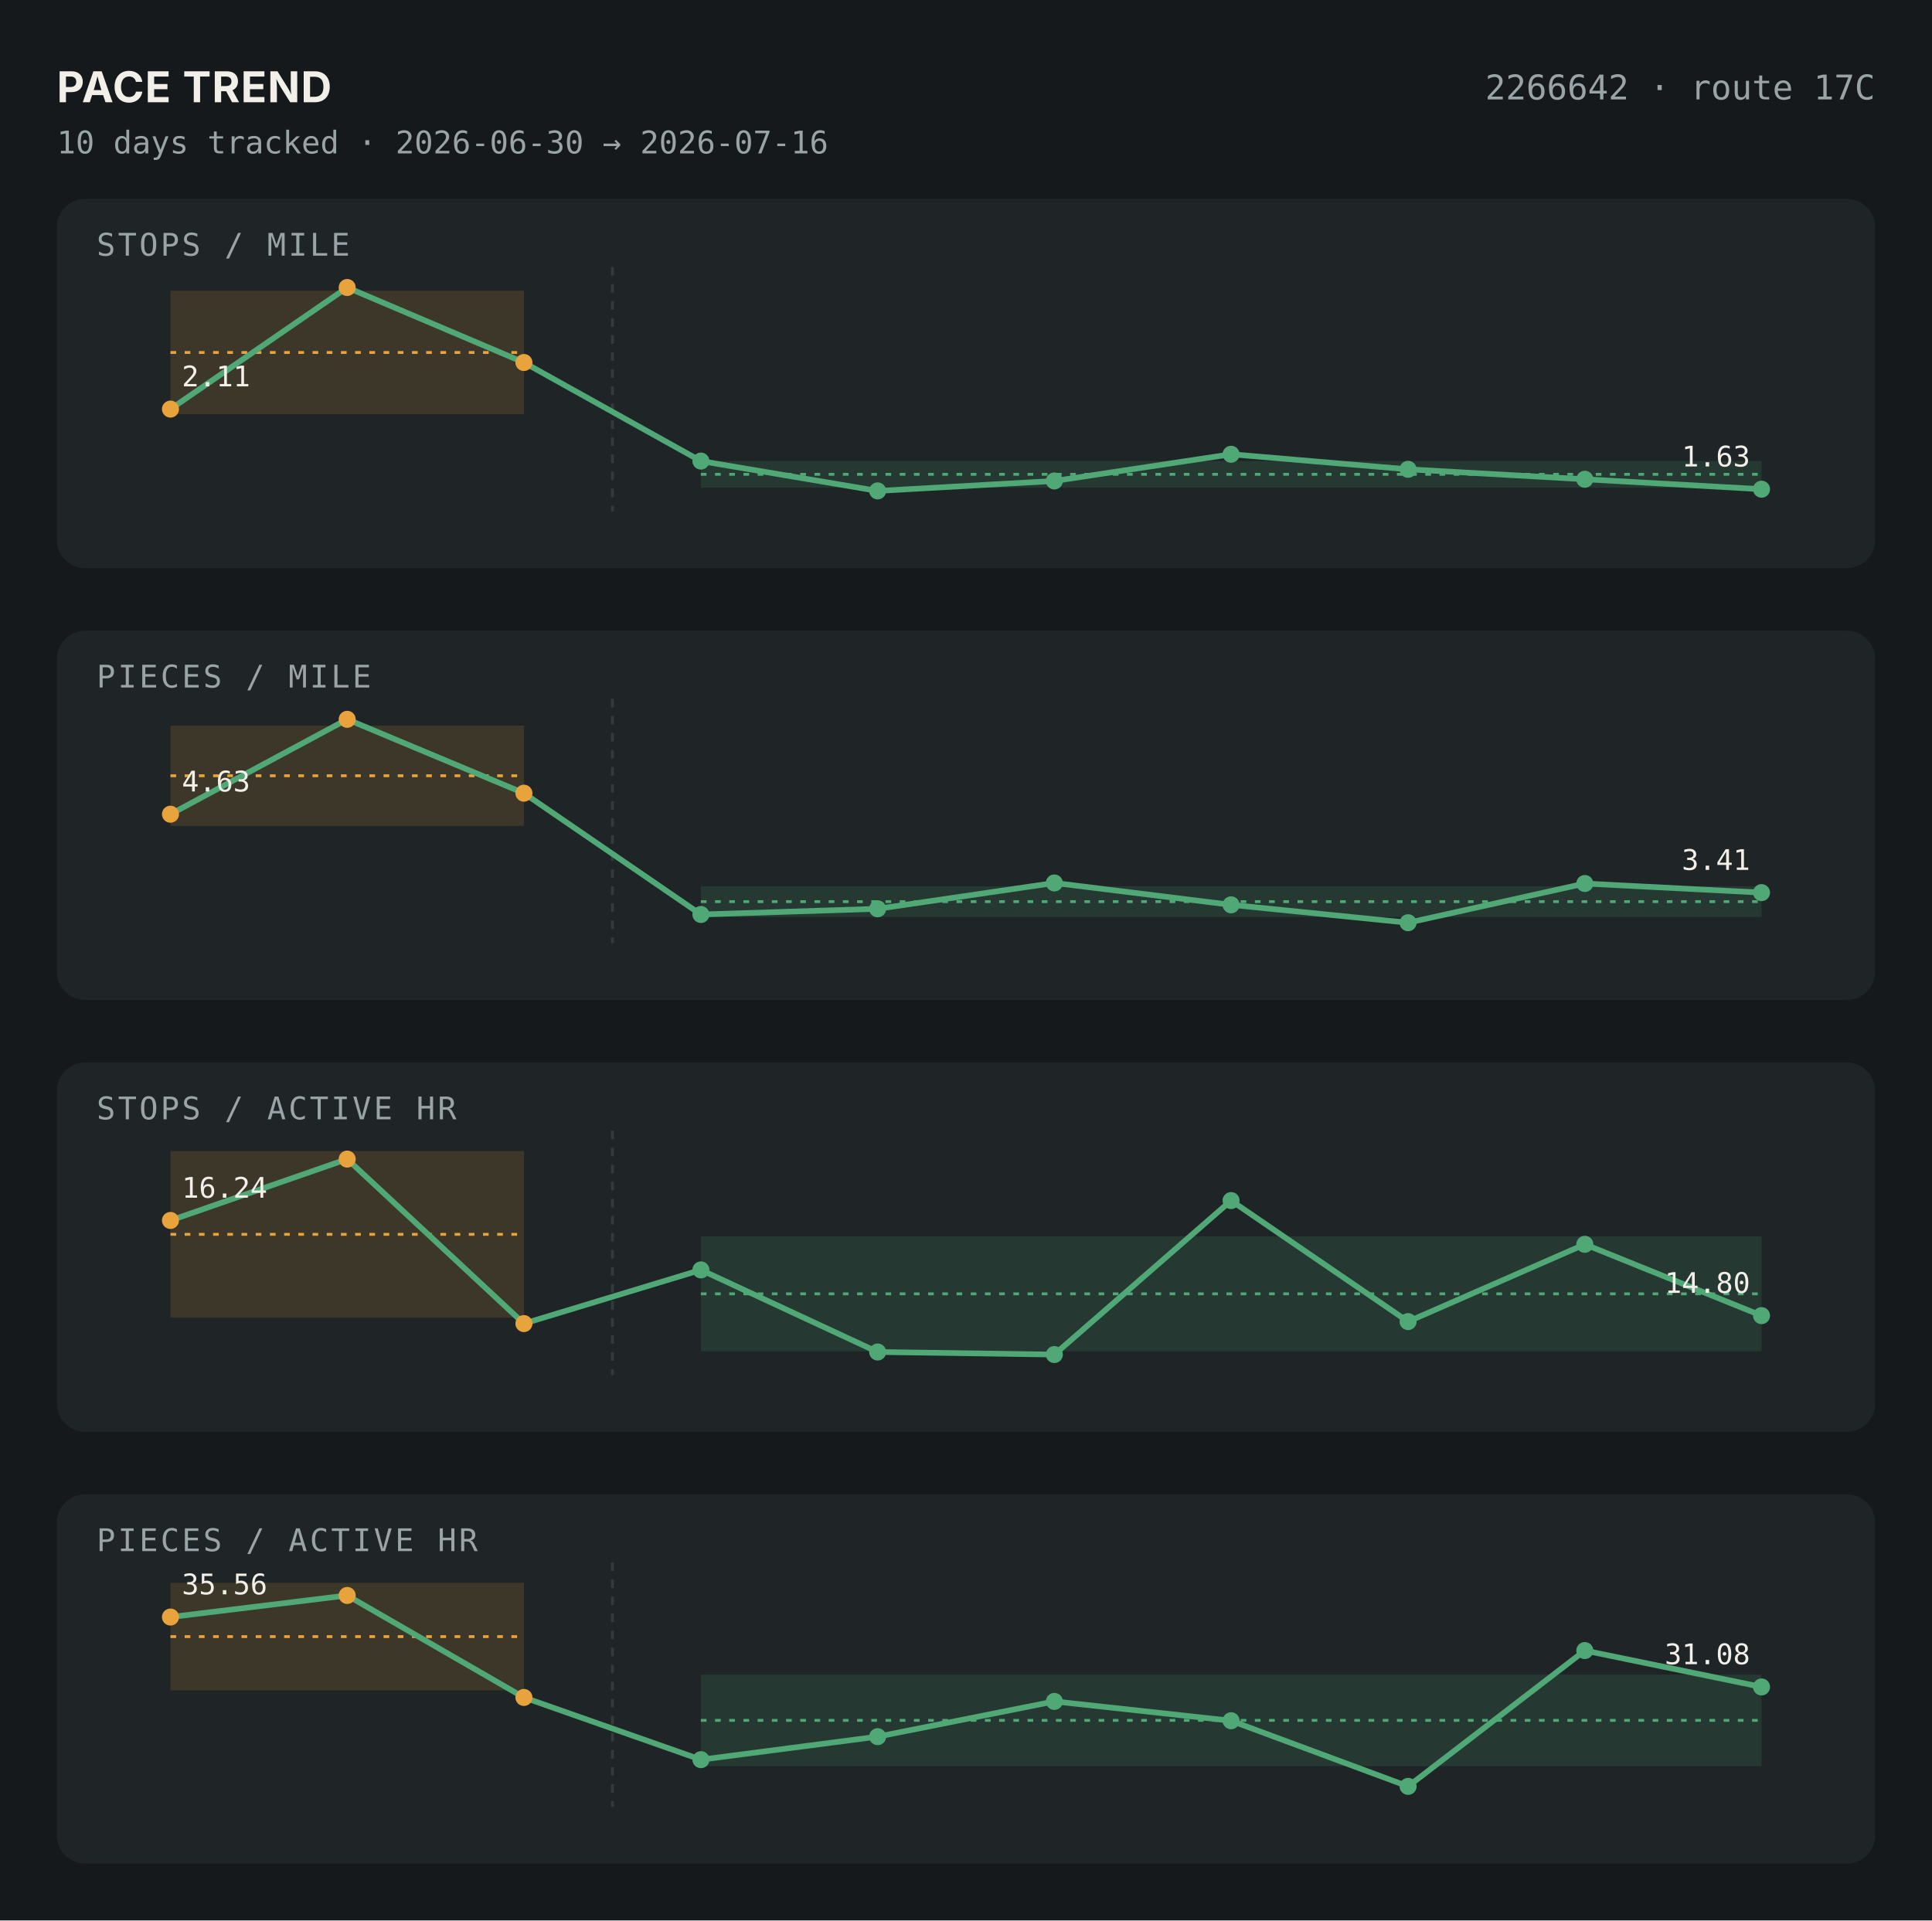
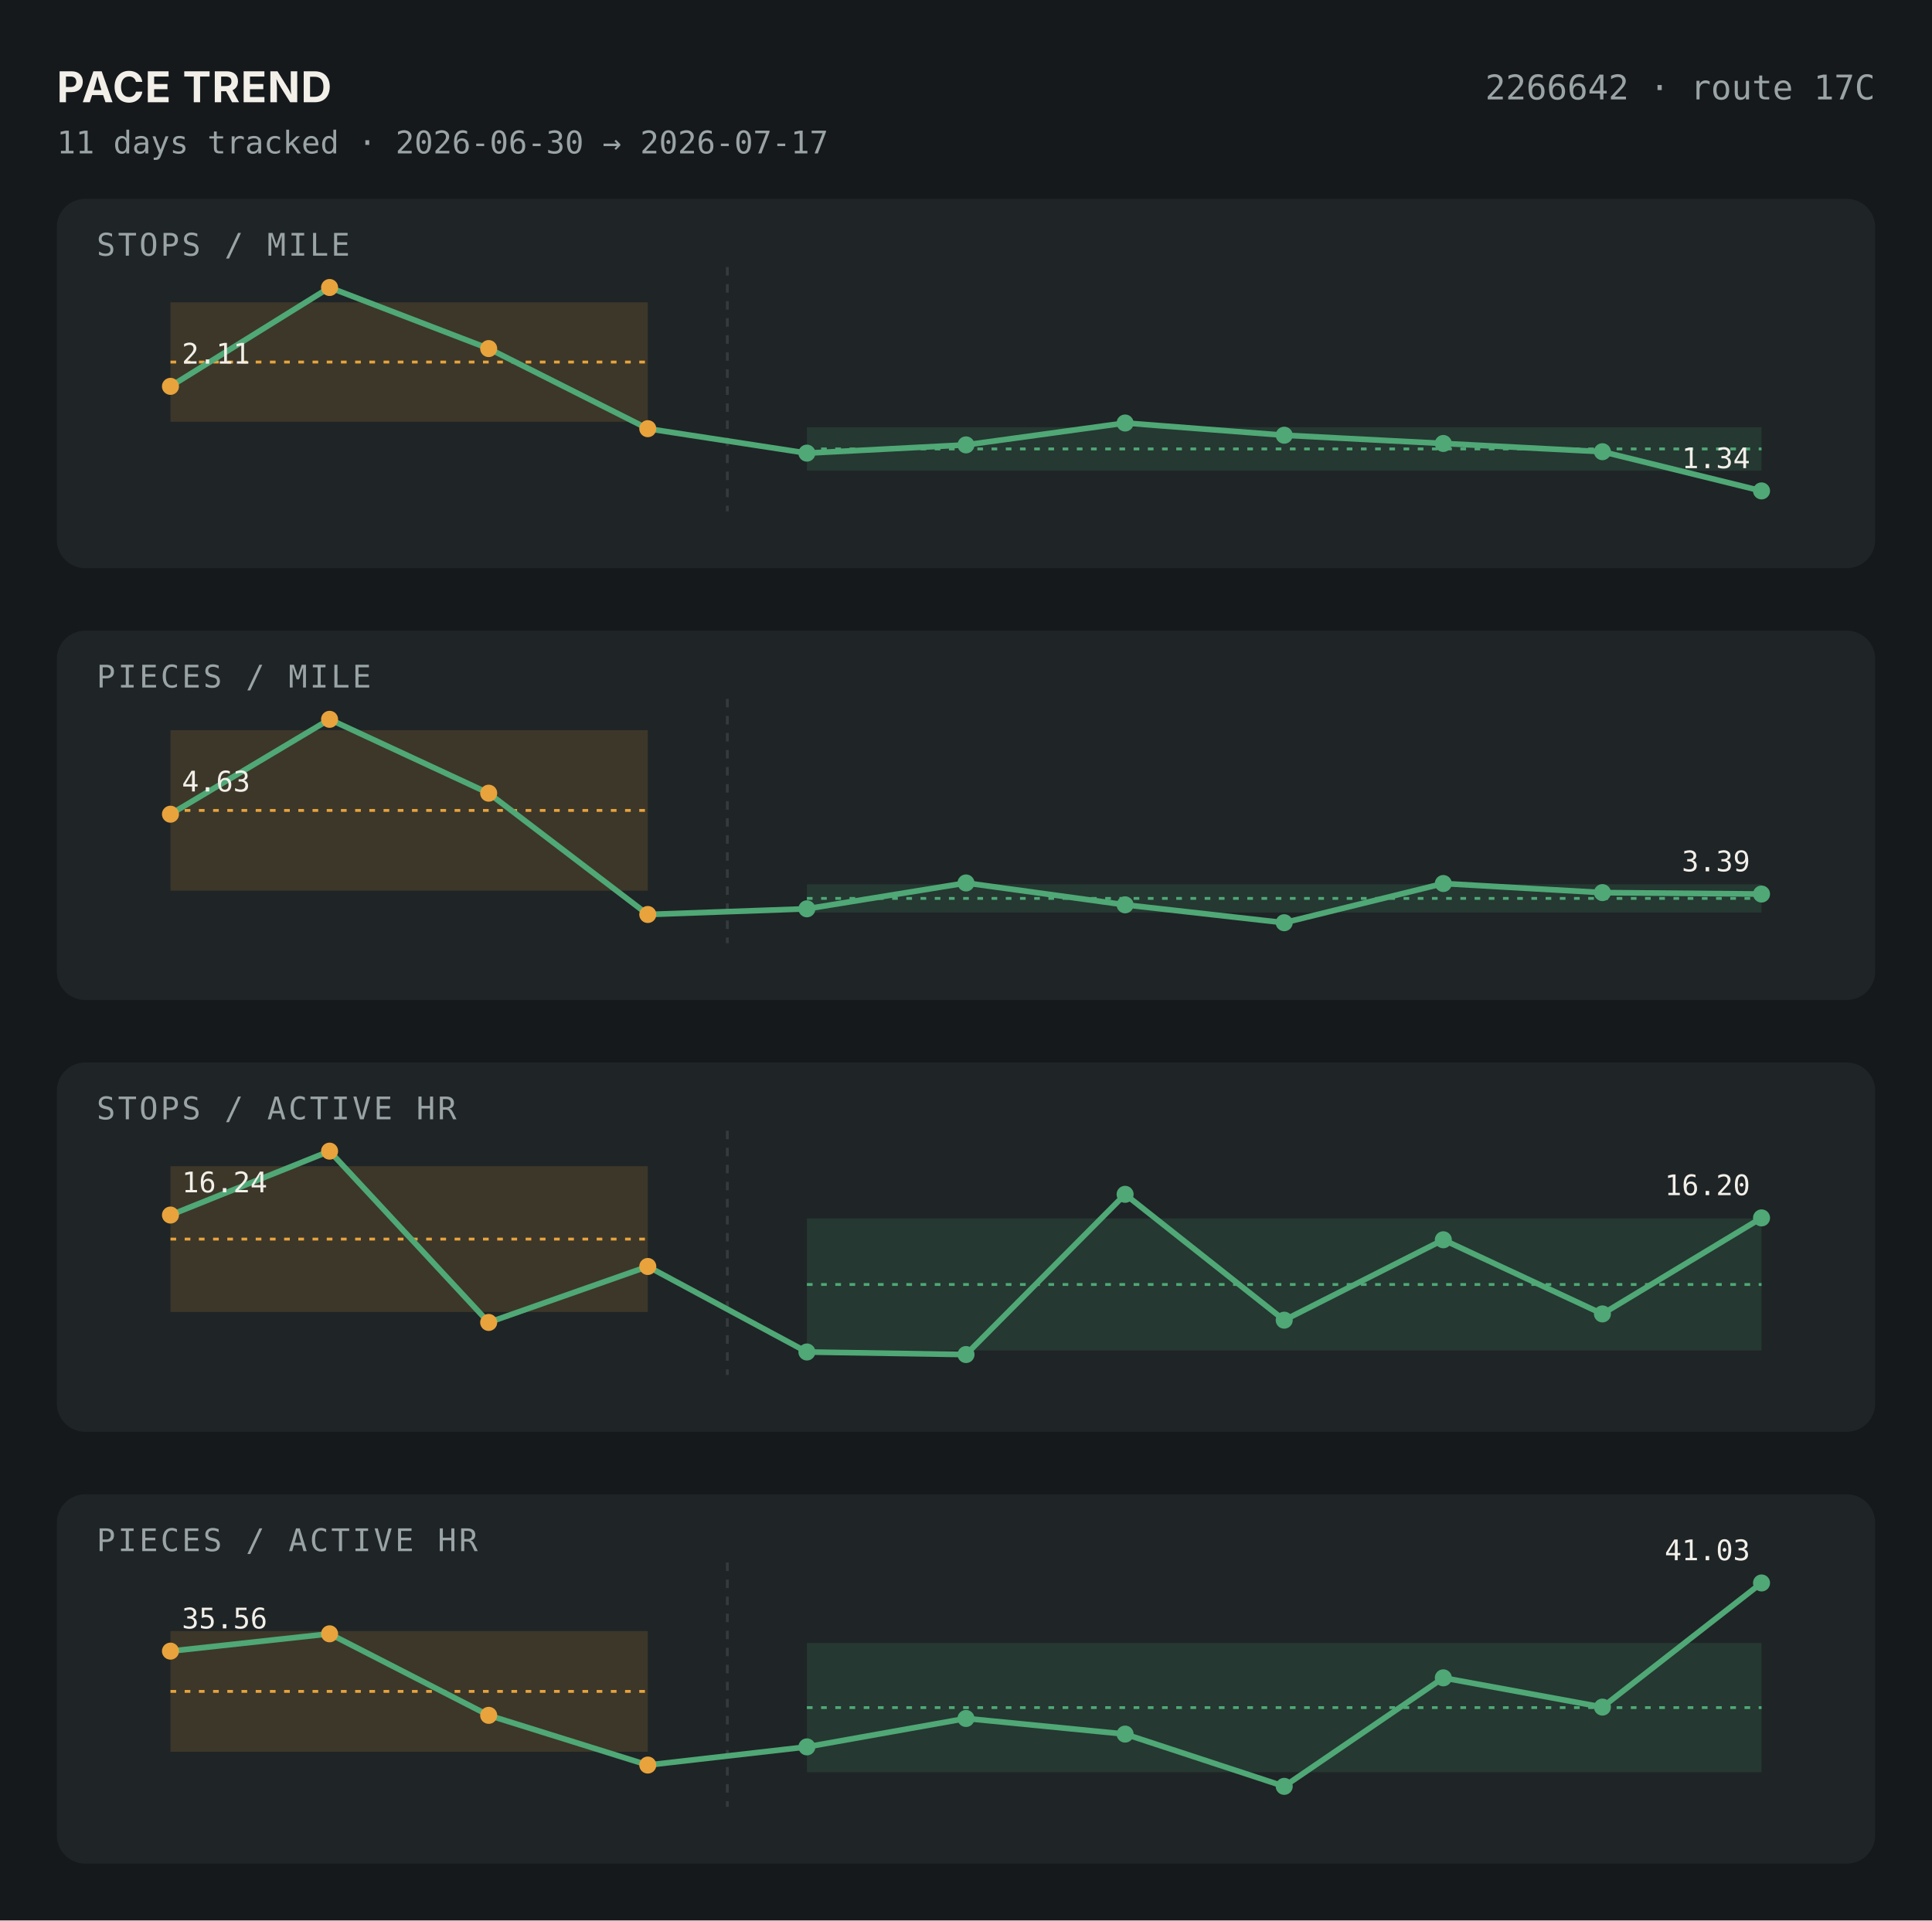
<svg xmlns="http://www.w3.org/2000/svg" viewBox="0 0 680 676" width="680" height="676">
  <rect width="680" height="676" fill="#15191B" />
  <text x="20" y="36" font-family="-apple-system,sans-serif" font-size="15" font-weight="700" letter-spacing="0.02em" fill="#F2EFE9">PACE TREND</text>
  <text x="660" y="35" font-family="'JetBrains Mono','SF Mono',Menlo,Consolas,monospace" font-size="12" fill="#9AA3A5" text-anchor="end">2266642 · route 17C</text>
-   <text x="20" y="54" font-family="'JetBrains Mono','SF Mono',Menlo,Consolas,monospace" font-size="11" fill="#9AA3A5">10 days tracked · 2026-06-30 → 2026-07-16</text>
+   <text x="20" y="54" font-family="'JetBrains Mono','SF Mono',Menlo,Consolas,monospace" font-size="11" fill="#9AA3A5">11 days tracked · 2026-06-30 → 2026-07-17</text>
  <rect x="20" y="70" width="640" height="130" rx="10" fill="#1F2426" />
  <text x="34" y="90" font-family="'JetBrains Mono','SF Mono',Menlo,Consolas,monospace" font-size="11" letter-spacing="0.08em" fill="#9AA3A5">STOPS / MILE</text>
-   <rect x="60" y="102.342" width="124.444" height="43.47" fill="#E8A33D" fill-opacity="0.15" />
-   <line x1="60" y1="124.077" x2="184.444" y2="124.077" stroke="#E8A33D" stroke-dasharray="2,3" />
-   <rect x="246.667" y="162.26" width="373.333" height="9.399" fill="#4FA876" fill-opacity="0.15" />
-   <line x1="246.667" y1="166.959" x2="620" y2="166.959" stroke="#4FA876" stroke-dasharray="2,3" />
-   <line x1="215.556" y1="94" x2="215.556" y2="180" stroke="#343B3D" stroke-dasharray="3,3" />
-   <polyline points="60.0,144.0 122.2,101.2 184.4,127.6 246.7,162.3 308.9,172.8 371.1,169.3 433.3,159.9 495.6,165.2 557.8,168.7 620.0,172.2" fill="none" stroke="#4FA876" stroke-width="2" />
-   <circle cx="60.0" cy="144.0" r="3" fill="#E8A33D" />
-   <circle cx="122.2" cy="101.2" r="3" fill="#E8A33D" />
-   <circle cx="184.4" cy="127.6" r="3" fill="#E8A33D" />
-   <circle cx="246.7" cy="162.3" r="3" fill="#4FA876" />
-   <circle cx="308.9" cy="172.8" r="3" fill="#4FA876" />
-   <circle cx="371.1" cy="169.3" r="3" fill="#4FA876" />
-   <circle cx="433.3" cy="159.9" r="3" fill="#4FA876" />
-   <circle cx="495.6" cy="165.2" r="3" fill="#4FA876" />
-   <circle cx="557.8" cy="168.7" r="3" fill="#4FA876" />
-   <circle cx="620.0" cy="172.2" r="3" fill="#4FA876" />
-   <text x="64.0" y="136.0" font-family="'JetBrains Mono','SF Mono',Menlo,Consolas,monospace" font-size="10" fill="#F2EFE9" text-anchor="start">2.11</text>
-   <text x="616.0" y="164.2" font-family="'JetBrains Mono','SF Mono',Menlo,Consolas,monospace" font-size="10" fill="#F2EFE9" text-anchor="end">1.63</text>
+   <rect x="60" y="106.422" width="168.0" height="42.044" fill="#E8A33D" fill-opacity="0.15" />
+   <line x1="60" y1="127.444" x2="228.0" y2="127.444" stroke="#E8A33D" stroke-dasharray="2,3" />
+   <rect x="284.0" y="150.378" width="336.0" height="15.289" fill="#4FA876" fill-opacity="0.15" />
+   <line x1="284.0" y1="158.022" x2="620" y2="158.022" stroke="#4FA876" stroke-dasharray="2,3" />
+   <line x1="256.0" y1="94" x2="256.0" y2="180" stroke="#343B3D" stroke-dasharray="3,3" />
+   <polyline points="60.0,136.0 116.0,101.2 172.0,122.7 228.0,150.9 284.0,159.5 340.0,156.6 396.0,148.9 452.0,153.2 508.0,156.1 564.0,159.0 620.0,172.8" fill="none" stroke="#4FA876" stroke-width="2" />
+   <circle cx="60.0" cy="136.0" r="3" fill="#E8A33D" />
+   <circle cx="116.0" cy="101.2" r="3" fill="#E8A33D" />
+   <circle cx="172.0" cy="122.7" r="3" fill="#E8A33D" />
+   <circle cx="228.0" cy="150.9" r="3" fill="#E8A33D" />
+   <circle cx="284.0" cy="159.5" r="3" fill="#4FA876" />
+   <circle cx="340.0" cy="156.6" r="3" fill="#4FA876" />
+   <circle cx="396.0" cy="148.9" r="3" fill="#4FA876" />
+   <circle cx="452.0" cy="153.2" r="3" fill="#4FA876" />
+   <circle cx="508.0" cy="156.1" r="3" fill="#4FA876" />
+   <circle cx="564.0" cy="159.0" r="3" fill="#4FA876" />
+   <circle cx="620.0" cy="172.8" r="3" fill="#4FA876" />
+   <text x="64.0" y="128.0" font-family="'JetBrains Mono','SF Mono',Menlo,Consolas,monospace" font-size="10" fill="#F2EFE9" text-anchor="start">2.11</text>
+   <text x="616.0" y="164.8" font-family="'JetBrains Mono','SF Mono',Menlo,Consolas,monospace" font-size="10" fill="#F2EFE9" text-anchor="end">1.34</text>
  <rect x="20" y="222" width="640" height="130" rx="10" fill="#1F2426" />
  <text x="34" y="242" font-family="'JetBrains Mono','SF Mono',Menlo,Consolas,monospace" font-size="11" letter-spacing="0.08em" fill="#9AA3A5">PIECES / MILE</text>
-   <rect x="60" y="255.427" width="124.444" height="35.268" fill="#E8A33D" fill-opacity="0.15" />
-   <line x1="60" y1="273.062" x2="184.444" y2="273.062" stroke="#E8A33D" stroke-dasharray="2,3" />
-   <rect x="246.667" y="311.947" width="373.333" height="10.852" fill="#4FA876" fill-opacity="0.15" />
-   <line x1="246.667" y1="317.373" x2="620" y2="317.373" stroke="#4FA876" stroke-dasharray="2,3" />
-   <line x1="215.556" y1="246" x2="215.556" y2="332" stroke="#343B3D" stroke-dasharray="3,3" />
-   <polyline points="60.0,286.6 122.2,253.2 184.4,279.2 246.7,321.9 308.9,319.9 371.1,310.8 433.3,318.5 495.6,324.8 557.8,311.0 620.0,314.2" fill="none" stroke="#4FA876" stroke-width="2" />
+   <rect x="60" y="257.01" width="168.0" height="56.519" fill="#E8A33D" fill-opacity="0.15" />
+   <line x1="60" y1="285.27" x2="228.0" y2="285.27" stroke="#E8A33D" stroke-dasharray="2,3" />
+   <rect x="284.0" y="311.269" width="336.0" height="9.947" fill="#4FA876" fill-opacity="0.15" />
+   <line x1="284.0" y1="316.242" x2="620" y2="316.242" stroke="#4FA876" stroke-dasharray="2,3" />
+   <line x1="256.0" y1="246" x2="256.0" y2="332" stroke="#343B3D" stroke-dasharray="3,3" />
+   <polyline points="60.0,286.6 116.0,253.2 172.0,279.2 228.0,321.9 284.0,319.9 340.0,310.8 396.0,318.5 452.0,324.8 508.0,311.0 564.0,314.2 620.0,314.7" fill="none" stroke="#4FA876" stroke-width="2" />
  <circle cx="60.0" cy="286.6" r="3" fill="#E8A33D" />
-   <circle cx="122.2" cy="253.2" r="3" fill="#E8A33D" />
-   <circle cx="184.4" cy="279.2" r="3" fill="#E8A33D" />
-   <circle cx="246.7" cy="321.9" r="3" fill="#4FA876" />
-   <circle cx="308.9" cy="319.9" r="3" fill="#4FA876" />
-   <circle cx="371.1" cy="310.8" r="3" fill="#4FA876" />
-   <circle cx="433.3" cy="318.5" r="3" fill="#4FA876" />
-   <circle cx="495.6" cy="324.8" r="3" fill="#4FA876" />
-   <circle cx="557.8" cy="311.0" r="3" fill="#4FA876" />
-   <circle cx="620.0" cy="314.2" r="3" fill="#4FA876" />
+   <circle cx="116.0" cy="253.2" r="3" fill="#E8A33D" />
+   <circle cx="172.0" cy="279.2" r="3" fill="#E8A33D" />
+   <circle cx="228.0" cy="321.9" r="3" fill="#E8A33D" />
+   <circle cx="284.0" cy="319.9" r="3" fill="#4FA876" />
+   <circle cx="340.0" cy="310.8" r="3" fill="#4FA876" />
+   <circle cx="396.0" cy="318.5" r="3" fill="#4FA876" />
+   <circle cx="452.0" cy="324.8" r="3" fill="#4FA876" />
+   <circle cx="508.0" cy="311.0" r="3" fill="#4FA876" />
+   <circle cx="564.0" cy="314.2" r="3" fill="#4FA876" />
+   <circle cx="620.0" cy="314.7" r="3" fill="#4FA876" />
  <text x="64.0" y="278.6" font-family="'JetBrains Mono','SF Mono',Menlo,Consolas,monospace" font-size="10" fill="#F2EFE9" text-anchor="start">4.63</text>
-   <text x="616.0" y="306.2" font-family="'JetBrains Mono','SF Mono',Menlo,Consolas,monospace" font-size="10" fill="#F2EFE9" text-anchor="end">3.41</text>
+   <text x="616.0" y="306.7" font-family="'JetBrains Mono','SF Mono',Menlo,Consolas,monospace" font-size="10" fill="#F2EFE9" text-anchor="end">3.39</text>
  <rect x="20" y="374" width="640" height="130" rx="10" fill="#1F2426" />
  <text x="34" y="394" font-family="'JetBrains Mono','SF Mono',Menlo,Consolas,monospace" font-size="11" letter-spacing="0.08em" fill="#9AA3A5">STOPS / ACTIVE HR</text>
-   <rect x="60" y="405.167" width="124.444" height="58.636" fill="#E8A33D" fill-opacity="0.15" />
-   <line x1="60" y1="434.485" x2="184.444" y2="434.485" stroke="#E8A33D" stroke-dasharray="2,3" />
-   <rect x="246.667" y="435.183" width="373.333" height="40.487" fill="#4FA876" fill-opacity="0.15" />
-   <line x1="246.667" y1="455.426" x2="620" y2="455.426" stroke="#4FA876" stroke-dasharray="2,3" />
-   <line x1="215.556" y1="398" x2="215.556" y2="484" stroke="#343B3D" stroke-dasharray="3,3" />
-   <polyline points="60.0,429.6 122.2,408.0 184.4,465.9 246.7,447.0 308.9,475.9 371.1,476.8 433.3,422.6 495.6,465.2 557.8,438.0 620.0,463.1" fill="none" stroke="#4FA876" stroke-width="2" />
-   <circle cx="60.0" cy="429.6" r="3" fill="#E8A33D" />
-   <circle cx="122.2" cy="408.0" r="3" fill="#E8A33D" />
-   <circle cx="184.4" cy="465.9" r="3" fill="#E8A33D" />
-   <circle cx="246.7" cy="447.0" r="3" fill="#4FA876" />
-   <circle cx="308.9" cy="475.9" r="3" fill="#4FA876" />
-   <circle cx="371.1" cy="476.8" r="3" fill="#4FA876" />
-   <circle cx="433.3" cy="422.6" r="3" fill="#4FA876" />
-   <circle cx="495.6" cy="465.2" r="3" fill="#4FA876" />
-   <circle cx="557.8" cy="438.0" r="3" fill="#4FA876" />
-   <circle cx="620.0" cy="463.1" r="3" fill="#4FA876" />
-   <text x="64.0" y="421.6" font-family="'JetBrains Mono','SF Mono',Menlo,Consolas,monospace" font-size="10" fill="#F2EFE9" text-anchor="start">16.24</text>
-   <text x="616.0" y="455.1" font-family="'JetBrains Mono','SF Mono',Menlo,Consolas,monospace" font-size="10" fill="#F2EFE9" text-anchor="end">14.80</text>
+   <rect x="60" y="410.493" width="168.0" height="51.329" fill="#E8A33D" fill-opacity="0.15" />
+   <line x1="60" y1="436.158" x2="228.0" y2="436.158" stroke="#E8A33D" stroke-dasharray="2,3" />
+   <rect x="284.0" y="428.894" width="336.0" height="46.486" fill="#4FA876" fill-opacity="0.15" />
+   <line x1="284.0" y1="452.137" x2="620" y2="452.137" stroke="#4FA876" stroke-dasharray="2,3" />
+   <line x1="256.0" y1="398" x2="256.0" y2="484" stroke="#343B3D" stroke-dasharray="3,3" />
+   <polyline points="60.0,427.7 116.0,405.2 172.0,465.5 228.0,445.8 284.0,475.9 340.0,476.8 396.0,420.4 452.0,464.7 508.0,436.4 564.0,462.5 620.0,428.7" fill="none" stroke="#4FA876" stroke-width="2" />
+   <circle cx="60.0" cy="427.7" r="3" fill="#E8A33D" />
+   <circle cx="116.0" cy="405.2" r="3" fill="#E8A33D" />
+   <circle cx="172.0" cy="465.5" r="3" fill="#E8A33D" />
+   <circle cx="228.0" cy="445.8" r="3" fill="#E8A33D" />
+   <circle cx="284.0" cy="475.9" r="3" fill="#4FA876" />
+   <circle cx="340.0" cy="476.8" r="3" fill="#4FA876" />
+   <circle cx="396.0" cy="420.4" r="3" fill="#4FA876" />
+   <circle cx="452.0" cy="464.7" r="3" fill="#4FA876" />
+   <circle cx="508.0" cy="436.4" r="3" fill="#4FA876" />
+   <circle cx="564.0" cy="462.5" r="3" fill="#4FA876" />
+   <circle cx="620.0" cy="428.7" r="3" fill="#4FA876" />
+   <text x="64.0" y="419.7" font-family="'JetBrains Mono','SF Mono',Menlo,Consolas,monospace" font-size="10" fill="#F2EFE9" text-anchor="start">16.24</text>
+   <text x="616.0" y="420.7" font-family="'JetBrains Mono','SF Mono',Menlo,Consolas,monospace" font-size="10" fill="#F2EFE9" text-anchor="end">16.20</text>
  <rect x="20" y="526" width="640" height="130" rx="10" fill="#1F2426" />
  <text x="34" y="546" font-family="'JetBrains Mono','SF Mono',Menlo,Consolas,monospace" font-size="11" letter-spacing="0.08em" fill="#9AA3A5">PIECES / ACTIVE HR</text>
-   <rect x="60" y="557.167" width="124.444" height="37.841" fill="#E8A33D" fill-opacity="0.15" />
-   <line x1="60" y1="576.087" x2="184.444" y2="576.087" stroke="#E8A33D" stroke-dasharray="2,3" />
-   <rect x="246.667" y="589.452" width="373.333" height="32.231" fill="#4FA876" fill-opacity="0.15" />
-   <line x1="246.667" y1="605.568" x2="620" y2="605.568" stroke="#4FA876" stroke-dasharray="2,3" />
-   <line x1="215.556" y1="550" x2="215.556" y2="636" stroke="#343B3D" stroke-dasharray="3,3" />
-   <polyline points="60.0,569.2 122.2,561.6 184.4,597.5 246.7,619.4 308.9,611.3 371.1,598.9 433.3,605.7 495.6,628.8 557.8,581.0 620.0,593.8" fill="none" stroke="#4FA876" stroke-width="2" />
-   <circle cx="60.0" cy="569.2" r="3" fill="#E8A33D" />
-   <circle cx="122.2" cy="561.6" r="3" fill="#E8A33D" />
-   <circle cx="184.4" cy="597.5" r="3" fill="#E8A33D" />
-   <circle cx="246.7" cy="619.4" r="3" fill="#4FA876" />
-   <circle cx="308.9" cy="611.3" r="3" fill="#4FA876" />
-   <circle cx="371.1" cy="598.9" r="3" fill="#4FA876" />
-   <circle cx="433.3" cy="605.7" r="3" fill="#4FA876" />
-   <circle cx="495.6" cy="628.8" r="3" fill="#4FA876" />
-   <circle cx="557.8" cy="581.0" r="3" fill="#4FA876" />
-   <circle cx="620.0" cy="593.8" r="3" fill="#4FA876" />
-   <text x="64.0" y="561.2" font-family="'JetBrains Mono','SF Mono',Menlo,Consolas,monospace" font-size="10" fill="#F2EFE9" text-anchor="start">35.56</text>
-   <text x="616.0" y="585.8" font-family="'JetBrains Mono','SF Mono',Menlo,Consolas,monospace" font-size="10" fill="#F2EFE9" text-anchor="end">31.08</text>
+   <rect x="60" y="574.117" width="168.0" height="42.508" fill="#E8A33D" fill-opacity="0.15" />
+   <line x1="60" y1="595.371" x2="228.0" y2="595.371" stroke="#E8A33D" stroke-dasharray="2,3" />
+   <rect x="284.0" y="578.333" width="336.0" height="45.494" fill="#4FA876" fill-opacity="0.15" />
+   <line x1="284.0" y1="601.08" x2="620" y2="601.08" stroke="#4FA876" stroke-dasharray="2,3" />
+   <line x1="256.0" y1="550" x2="256.0" y2="636" stroke="#343B3D" stroke-dasharray="3,3" />
+   <polyline points="60.0,581.2 116.0,575.1 172.0,603.8 228.0,621.3 284.0,614.9 340.0,604.9 396.0,610.4 452.0,628.8 508.0,590.6 564.0,600.9 620.0,557.2" fill="none" stroke="#4FA876" stroke-width="2" />
+   <circle cx="60.0" cy="581.2" r="3" fill="#E8A33D" />
+   <circle cx="116.0" cy="575.1" r="3" fill="#E8A33D" />
+   <circle cx="172.0" cy="603.8" r="3" fill="#E8A33D" />
+   <circle cx="228.0" cy="621.3" r="3" fill="#E8A33D" />
+   <circle cx="284.0" cy="614.9" r="3" fill="#4FA876" />
+   <circle cx="340.0" cy="604.9" r="3" fill="#4FA876" />
+   <circle cx="396.0" cy="610.4" r="3" fill="#4FA876" />
+   <circle cx="452.0" cy="628.8" r="3" fill="#4FA876" />
+   <circle cx="508.0" cy="590.6" r="3" fill="#4FA876" />
+   <circle cx="564.0" cy="600.9" r="3" fill="#4FA876" />
+   <circle cx="620.0" cy="557.2" r="3" fill="#4FA876" />
+   <text x="64.0" y="573.2" font-family="'JetBrains Mono','SF Mono',Menlo,Consolas,monospace" font-size="10" fill="#F2EFE9" text-anchor="start">35.56</text>
+   <text x="616.0" y="549.2" font-family="'JetBrains Mono','SF Mono',Menlo,Consolas,monospace" font-size="10" fill="#F2EFE9" text-anchor="end">41.03</text>
</svg>
